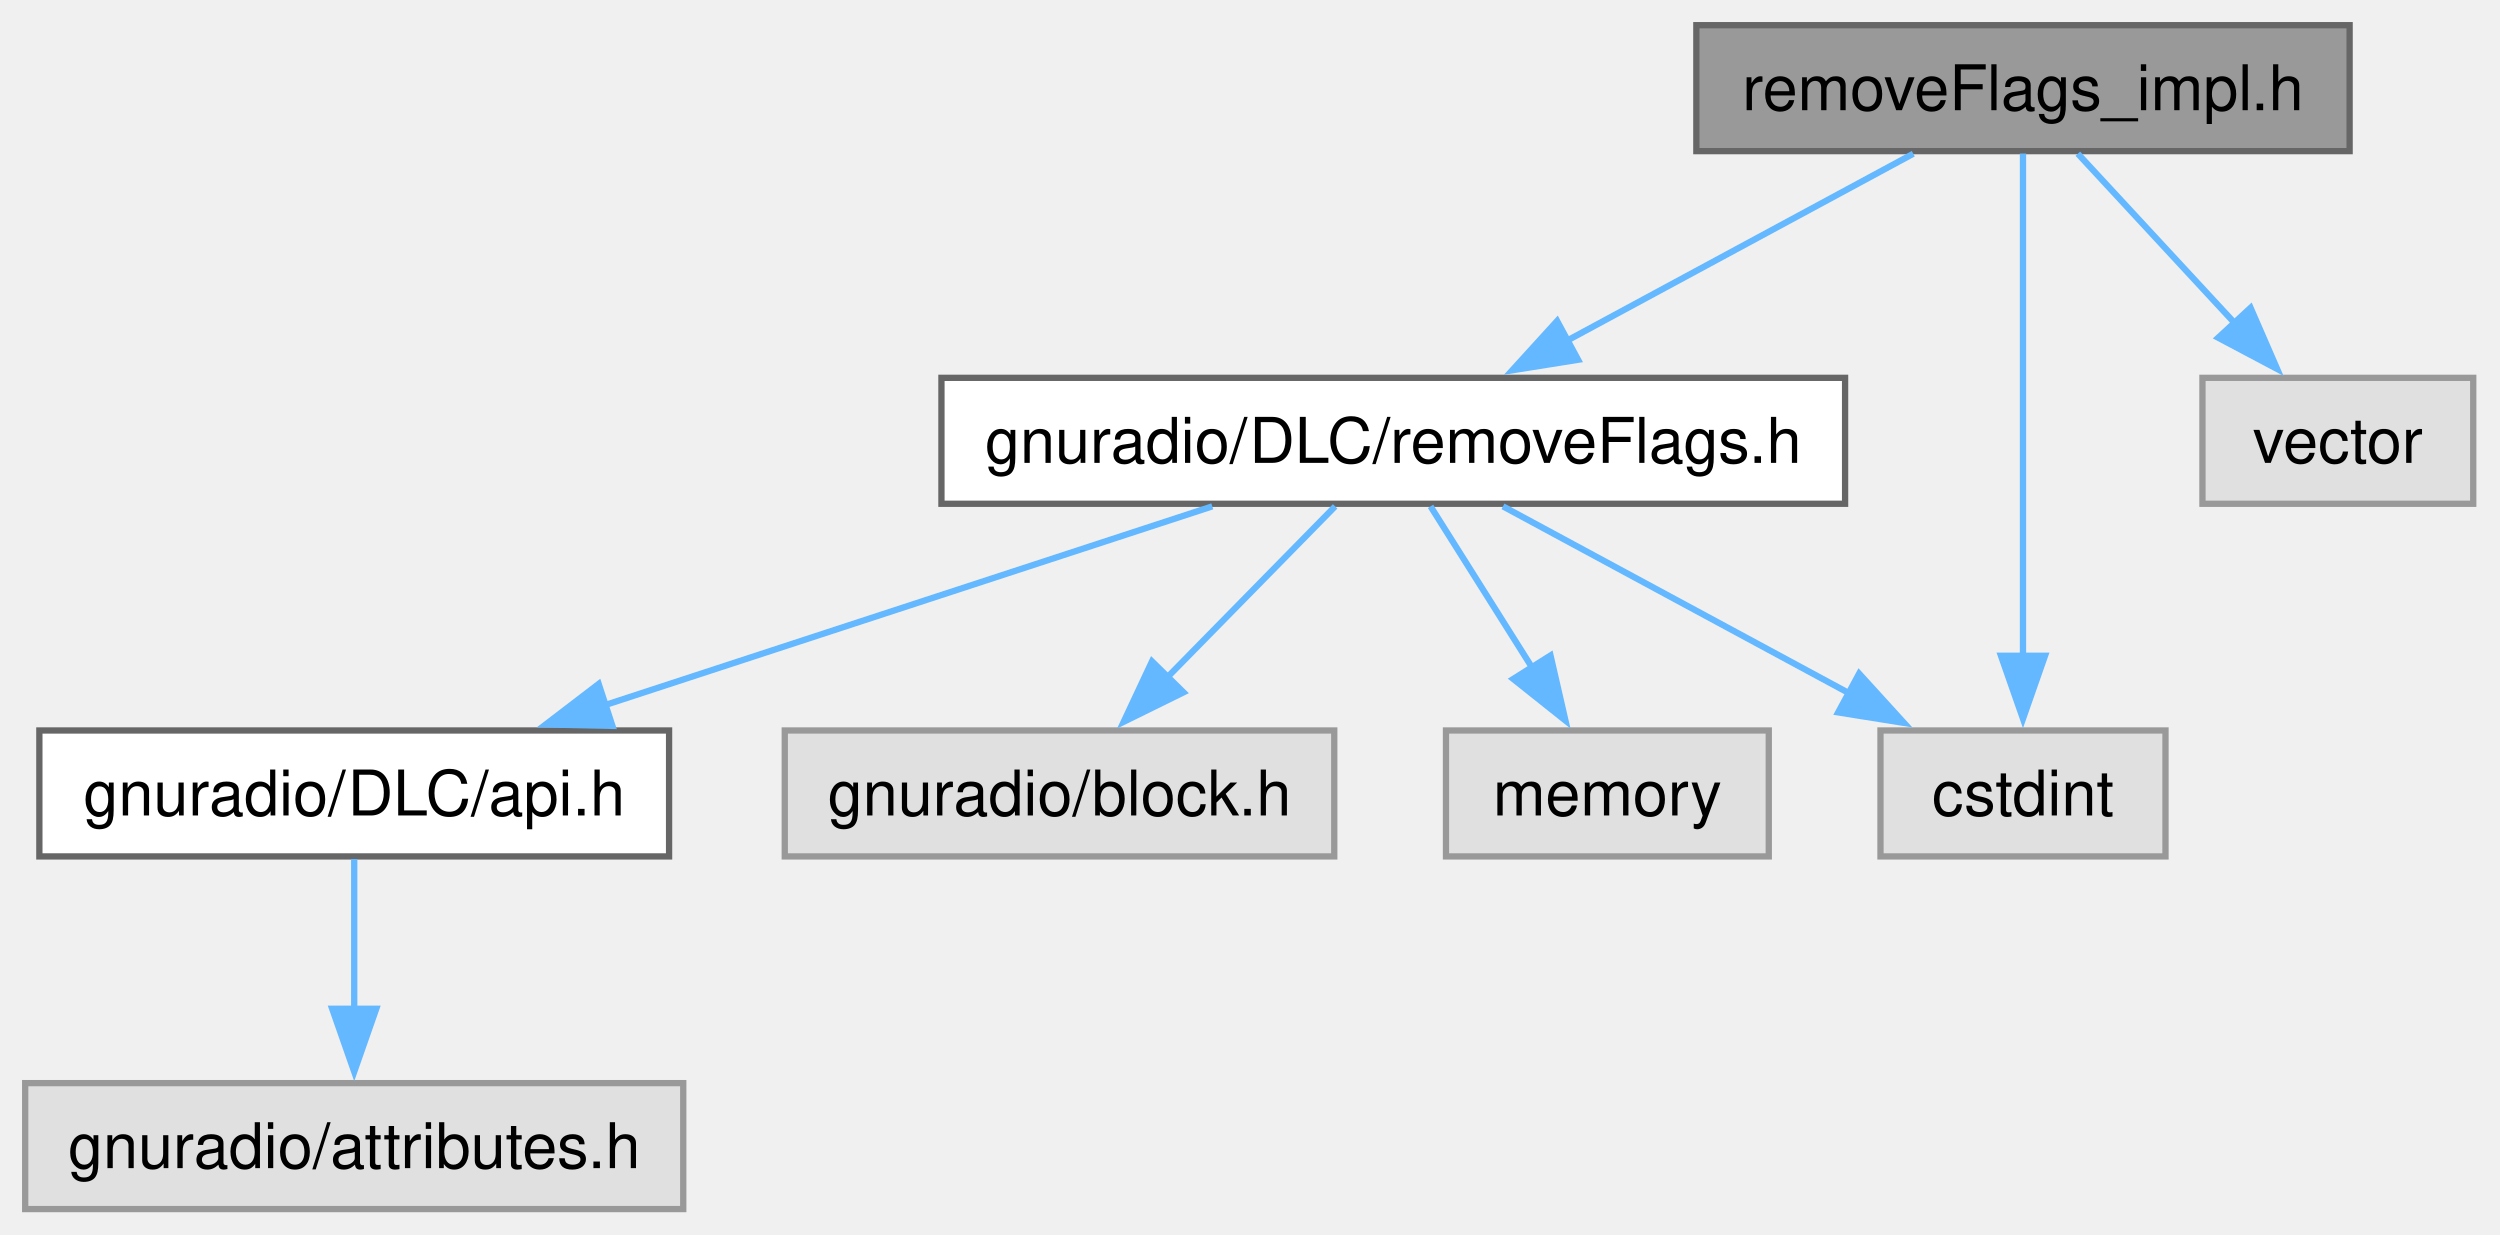
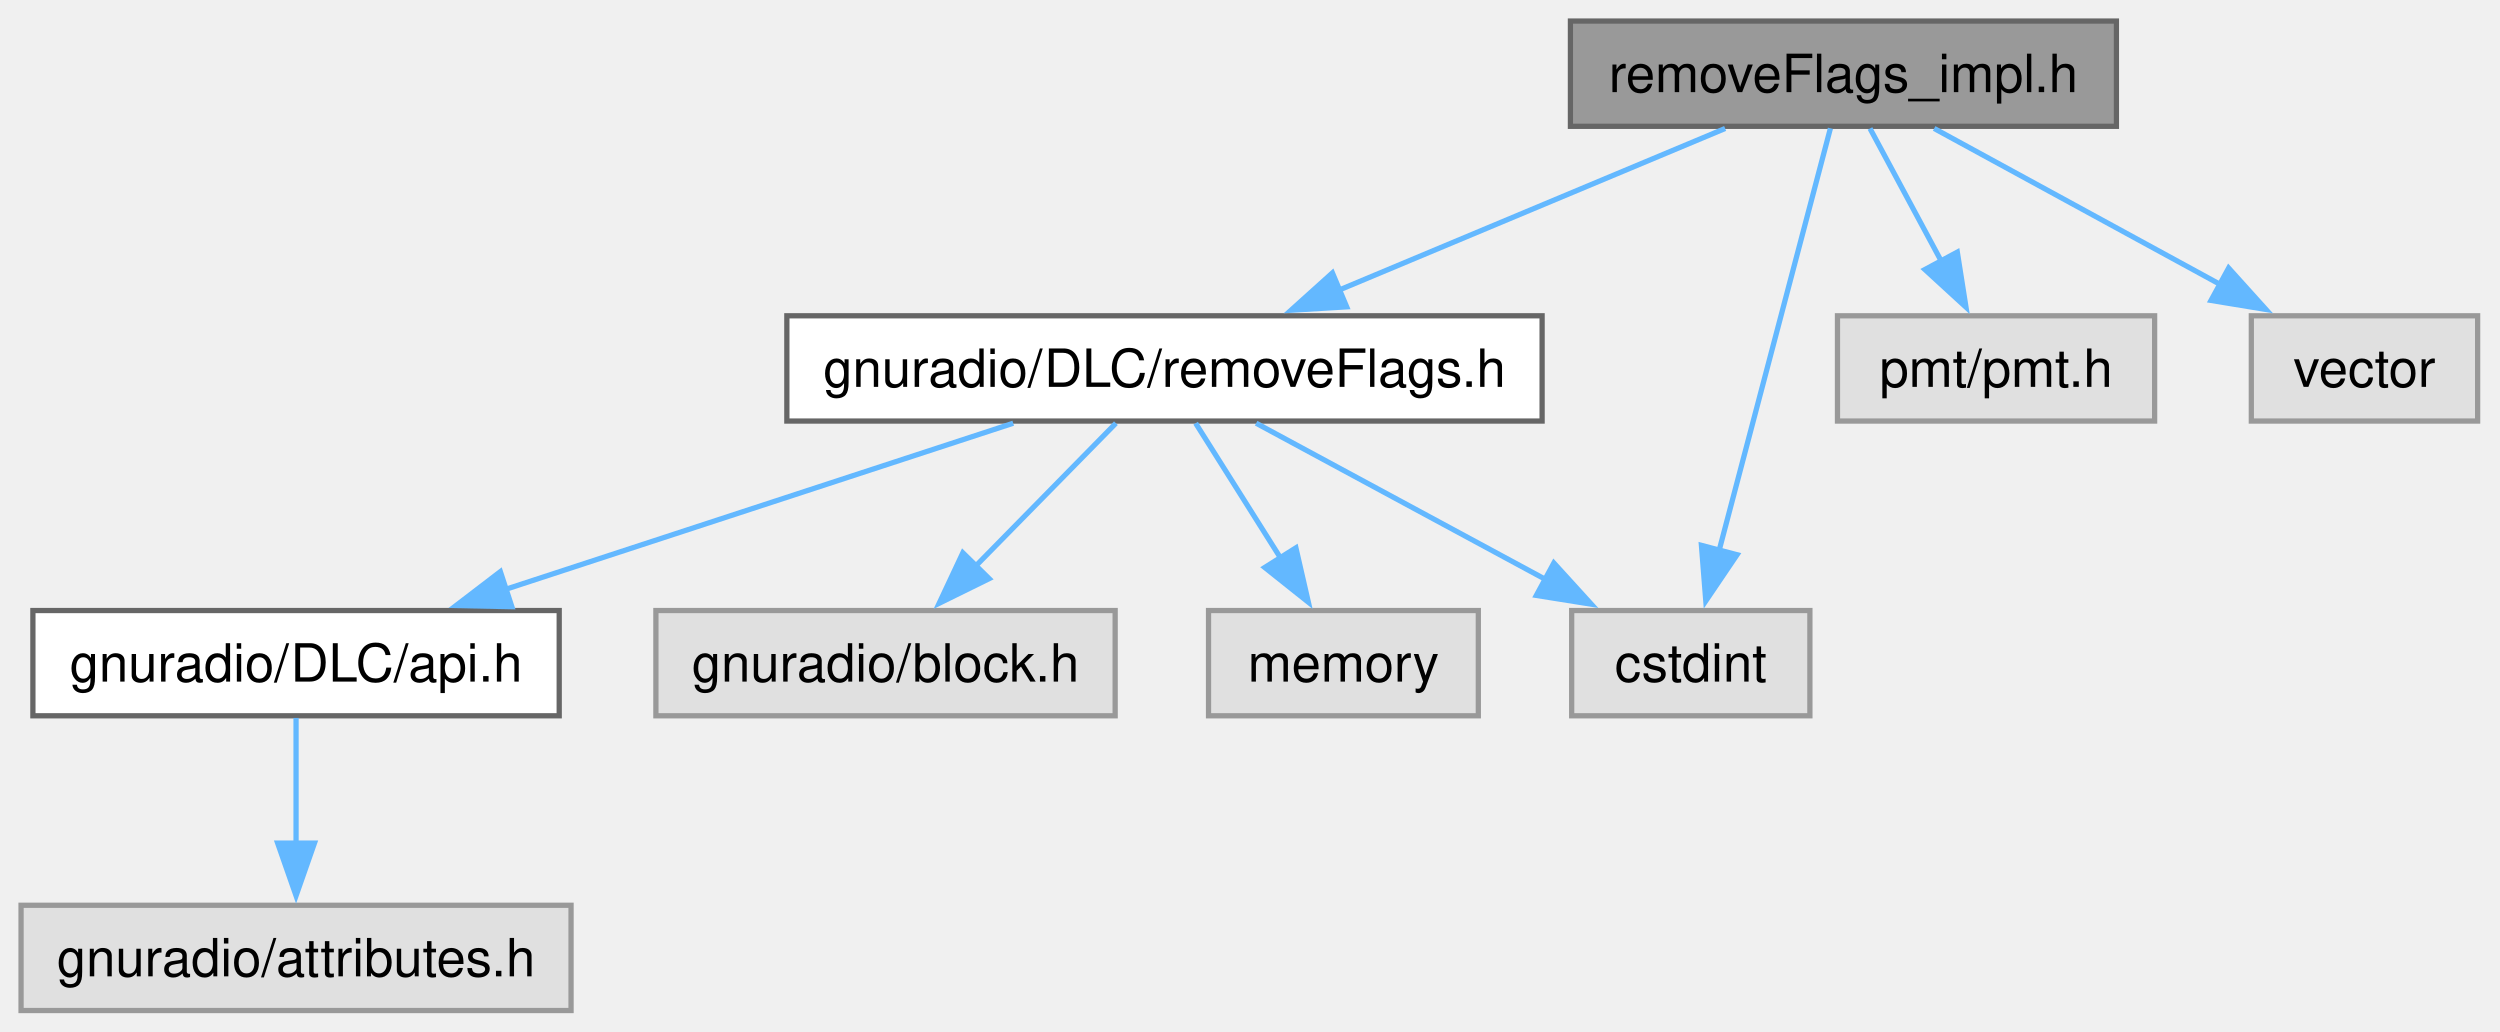
- <svg xmlns="http://www.w3.org/2000/svg" xmlns:xlink="http://www.w3.org/1999/xlink" width="397pt" height="196pt" viewBox="0.00 0.00 397.00 196.00">
+ <svg xmlns="http://www.w3.org/2000/svg" xmlns:xlink="http://www.w3.org/1999/xlink" width="475pt" height="196pt" viewBox="0.00 0.00 475.00 196.00">
  <g id="graph0" class="graph" transform="scale(1 1) rotate(0) translate(4 192)">
    <g id="Node000001" class="node">
      <g id="a_Node000001">
        <a xlink:title=" ">
-           <polygon fill="#999999" stroke="#666666" points="369.12,-188 265.38,-188 265.38,-168 369.12,-168 369.12,-188" />
-           <text xml:space="preserve" text-anchor="middle" x="317.25" y="-174.5" font-family="Helvetica,sans-Serif" font-size="10.00">removeFlags_impl.h</text>
+           <polygon fill="#999999" stroke="#666666" points="398.12,-188 294.38,-188 294.38,-168 398.12,-168 398.12,-188" />
+           <text xml:space="preserve" text-anchor="middle" x="346.25" y="-174.5" font-family="Helvetica,sans-Serif" font-size="10.00">removeFlags_impl.h</text>
        </a>
      </g>
    </g>
    <g id="Node000002" class="node">
      <g id="a_Node000002">
        <a xlink:href="removeFlags_8h.html" target="_top" xlink:title=" ">
          <polygon fill="white" stroke="#666666" points="289,-132 145.5,-132 145.5,-112 289,-112 289,-132" />
          <text xml:space="preserve" text-anchor="middle" x="217.25" y="-118.5" font-family="Helvetica,sans-Serif" font-size="10.00">gnuradio/DLC/removeFlags.h</text>
        </a>
      </g>
    </g>
    <g id="edge1_Node000001_Node000002" class="edge">
      <g id="a_edge1_Node000001_Node000002">
        <a xlink:title=" ">
-           <path fill="none" stroke="#63b8ff" d="M299.83,-167.59C284.58,-159.36 262.17,-147.26 244.54,-137.74" />
-           <polygon fill="#63b8ff" stroke="#63b8ff" points="246.6,-134.87 236.14,-133.2 243.27,-141.03 246.6,-134.87" />
+           <path fill="none" stroke="#63b8ff" d="M323.78,-167.59C303.46,-159.09 273.3,-146.46 250.24,-136.81" />
+           <polygon fill="#63b8ff" stroke="#63b8ff" points="251.87,-133.7 241.29,-133.06 249.16,-140.15 251.87,-133.7" />
        </a>
      </g>
    </g>
    <g id="Node000006" class="node">
      <g id="a_Node000006">
        <a xlink:title=" ">
          <polygon fill="#e0e0e0" stroke="#999999" points="339.88,-76 294.62,-76 294.62,-56 339.88,-56 339.88,-76" />
          <text xml:space="preserve" text-anchor="middle" x="317.25" y="-62.5" font-family="Helvetica,sans-Serif" font-size="10.00">cstdint</text>
        </a>
      </g>
    </g>
-     <g id="edge7_Node000001_Node000006" class="edge">
-       <g id="a_edge7_Node000001_Node000006">
+     <g id="edge8_Node000001_Node000006" class="edge">
+       <g id="a_edge8_Node000001_Node000006">
        <a xlink:title=" ">
-           <path fill="none" stroke="#63b8ff" d="M317.25,-167.62C317.25,-150.01 317.25,-111.59 317.25,-87.65" />
-           <polygon fill="#63b8ff" stroke="#63b8ff" points="320.75,-87.87 317.25,-77.87 313.75,-87.87 320.75,-87.87" />
+           <path fill="none" stroke="#63b8ff" d="M343.78,-167.62C339.11,-149.92 328.91,-111.24 322.61,-87.32" />
+           <polygon fill="#63b8ff" stroke="#63b8ff" points="326.04,-86.6 320.1,-77.82 319.27,-88.38 326.04,-86.6" />
        </a>
      </g>
    </g>
    <g id="Node000008" class="node">
      <g id="a_Node000008">
        <a xlink:title=" ">
-           <polygon fill="#e0e0e0" stroke="#999999" points="388.75,-132 345.75,-132 345.75,-112 388.75,-112 388.75,-132" />
-           <text xml:space="preserve" text-anchor="middle" x="367.25" y="-118.5" font-family="Helvetica,sans-Serif" font-size="10.00">vector</text>
+           <polygon fill="#e0e0e0" stroke="#999999" points="405.38,-132 345.12,-132 345.12,-112 405.38,-112 405.38,-132" />
+           <text xml:space="preserve" text-anchor="middle" x="375.25" y="-118.5" font-family="Helvetica,sans-Serif" font-size="10.00">pmt/pmt.h</text>
        </a>
      </g>
    </g>
-     <g id="edge8_Node000001_Node000008" class="edge">
-       <g id="a_edge8_Node000001_Node000008">
+     <g id="edge7_Node000001_Node000008" class="edge">
+       <g id="a_edge7_Node000001_Node000008">
        <a xlink:title=" ">
-           <path fill="none" stroke="#63b8ff" d="M325.96,-167.59C332.84,-160.16 342.64,-149.58 350.97,-140.58" />
-           <polygon fill="#63b8ff" stroke="#63b8ff" points="353.39,-143.12 357.61,-133.41 348.25,-138.37 353.39,-143.12" />
+           <path fill="none" stroke="#63b8ff" d="M351.3,-167.59C355.04,-160.63 360.27,-150.89 364.89,-142.29" />
+           <polygon fill="#63b8ff" stroke="#63b8ff" points="367.89,-144.1 369.54,-133.63 361.73,-140.79 367.89,-144.1" />
+         </a>
+       </g>
+     </g>
+     <g id="Node000009" class="node">
+       <g id="a_Node000009">
+         <a xlink:title=" ">
+           <polygon fill="#e0e0e0" stroke="#999999" points="466.75,-132 423.75,-132 423.75,-112 466.75,-112 466.75,-132" />
+           <text xml:space="preserve" text-anchor="middle" x="445.25" y="-118.5" font-family="Helvetica,sans-Serif" font-size="10.00">vector</text>
+         </a>
+       </g>
+     </g>
+     <g id="edge9_Node000001_Node000009" class="edge">
+       <g id="a_edge9_Node000001_Node000009">
+         <a xlink:title=" ">
+           <path fill="none" stroke="#63b8ff" d="M363.49,-167.59C378.59,-159.36 400.78,-147.26 418.23,-137.74" />
+           <polygon fill="#63b8ff" stroke="#63b8ff" points="419.44,-141.07 426.54,-133.2 416.09,-134.92 419.44,-141.07" />
        </a>
      </g>
    </g>
    <g id="Node000003" class="node">
      <g id="a_Node000003">
        <a xlink:href="api_8h.html" target="_top" xlink:title=" ">
          <polygon fill="white" stroke="#666666" points="102.25,-76 2.25,-76 2.25,-56 102.25,-56 102.25,-76" />
          <text xml:space="preserve" text-anchor="middle" x="52.25" y="-62.5" font-family="Helvetica,sans-Serif" font-size="10.00">gnuradio/DLC/api.h</text>
        </a>
      </g>
    </g>
    <g id="edge2_Node000002_Node000003" class="edge">
      <g id="a_edge2_Node000002_Node000003">
        <a xlink:title=" ">
          <path fill="none" stroke="#63b8ff" d="M188.51,-111.59C161.82,-102.86 121.83,-89.77 92.07,-80.03" />
          <polygon fill="#63b8ff" stroke="#63b8ff" points="93.25,-76.73 82.65,-76.95 91.07,-83.39 93.25,-76.73" />
        </a>
      </g>
    </g>
    <g id="Node000005" class="node">
      <g id="a_Node000005">
        <a xlink:title=" ">
          <polygon fill="#e0e0e0" stroke="#999999" points="207.88,-76 120.62,-76 120.62,-56 207.88,-56 207.88,-76" />
          <text xml:space="preserve" text-anchor="middle" x="164.25" y="-62.5" font-family="Helvetica,sans-Serif" font-size="10.00">gnuradio/block.h</text>
        </a>
      </g>
    </g>
    <g id="edge4_Node000002_Node000005" class="edge">
      <g id="a_edge4_Node000002_Node000005">
        <a xlink:title=" ">
          <path fill="none" stroke="#63b8ff" d="M208.02,-111.59C200.65,-104.08 190.12,-93.35 181.23,-84.3" />
          <polygon fill="#63b8ff" stroke="#63b8ff" points="183.94,-82.06 174.44,-77.38 178.94,-86.97 183.94,-82.06" />
        </a>
      </g>
    </g>
    <g id="edge5_Node000002_Node000006" class="edge">
      <g id="a_edge5_Node000002_Node000006">
        <a xlink:title=" ">
          <path fill="none" stroke="#63b8ff" d="M234.67,-111.59C249.92,-103.36 272.33,-91.26 289.96,-81.74" />
          <polygon fill="#63b8ff" stroke="#63b8ff" points="291.23,-85.03 298.36,-77.2 287.9,-78.87 291.23,-85.03" />
        </a>
      </g>
    </g>
    <g id="Node000007" class="node">
      <g id="a_Node000007">
        <a xlink:title=" ">
          <polygon fill="#e0e0e0" stroke="#999999" points="276.88,-76 225.62,-76 225.62,-56 276.88,-56 276.88,-76" />
          <text xml:space="preserve" text-anchor="middle" x="251.25" y="-62.5" font-family="Helvetica,sans-Serif" font-size="10.00">memory</text>
        </a>
      </g>
    </g>
    <g id="edge6_Node000002_Node000007" class="edge">
      <g id="a_edge6_Node000002_Node000007">
        <a xlink:title=" ">
          <path fill="none" stroke="#63b8ff" d="M223.17,-111.59C227.61,-104.55 233.83,-94.67 239.29,-86" />
          <polygon fill="#63b8ff" stroke="#63b8ff" points="242.22,-87.91 244.59,-77.58 236.3,-84.18 242.22,-87.91" />
        </a>
      </g>
    </g>
    <g id="Node000004" class="node">
      <g id="a_Node000004">
        <a xlink:title=" ">
          <polygon fill="#e0e0e0" stroke="#999999" points="104.5,-20 0,-20 0,0 104.5,0 104.5,-20" />
          <text xml:space="preserve" text-anchor="middle" x="52.25" y="-6.5" font-family="Helvetica,sans-Serif" font-size="10.00">gnuradio/attributes.h</text>
        </a>
      </g>
    </g>
    <g id="edge3_Node000003_Node000004" class="edge">
      <g id="a_edge3_Node000003_Node000004">
        <a xlink:title=" ">
          <path fill="none" stroke="#63b8ff" d="M52.25,-55.59C52.25,-49.01 52.25,-39.96 52.25,-31.73" />
          <polygon fill="#63b8ff" stroke="#63b8ff" points="55.75,-31.81 52.25,-21.81 48.75,-31.81 55.75,-31.81" />
        </a>
      </g>
    </g>
  </g>
</svg>
